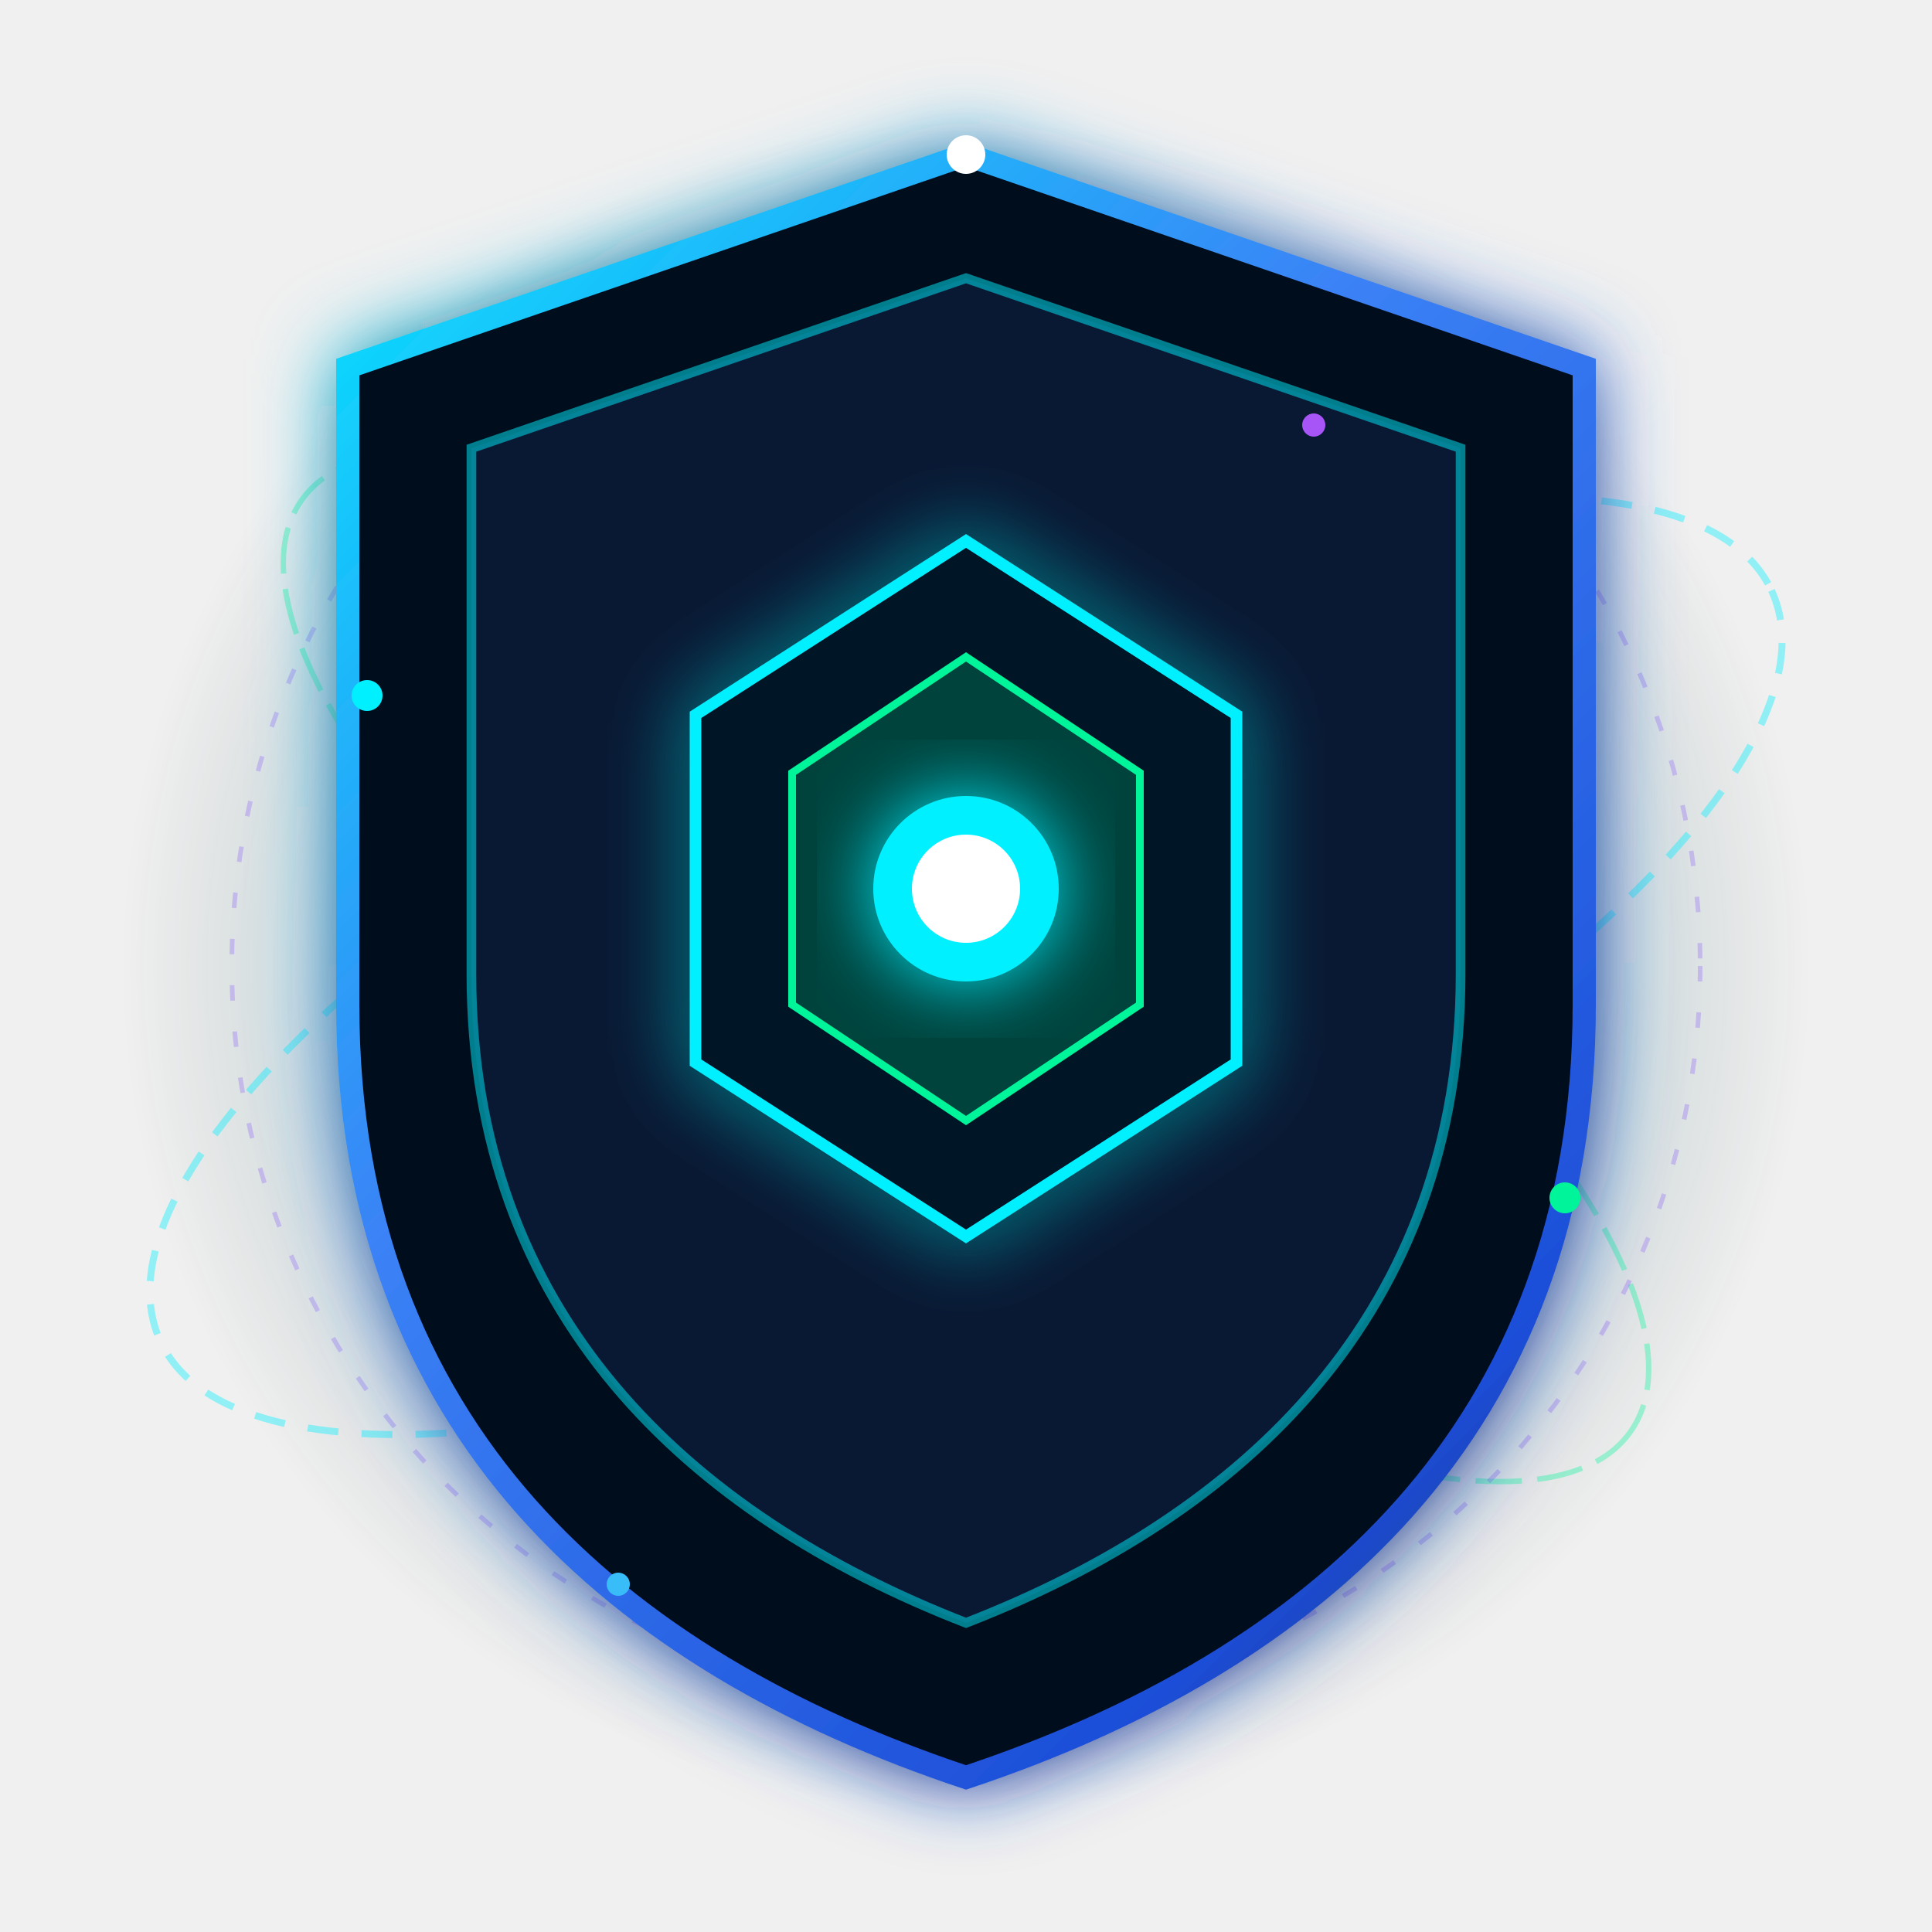
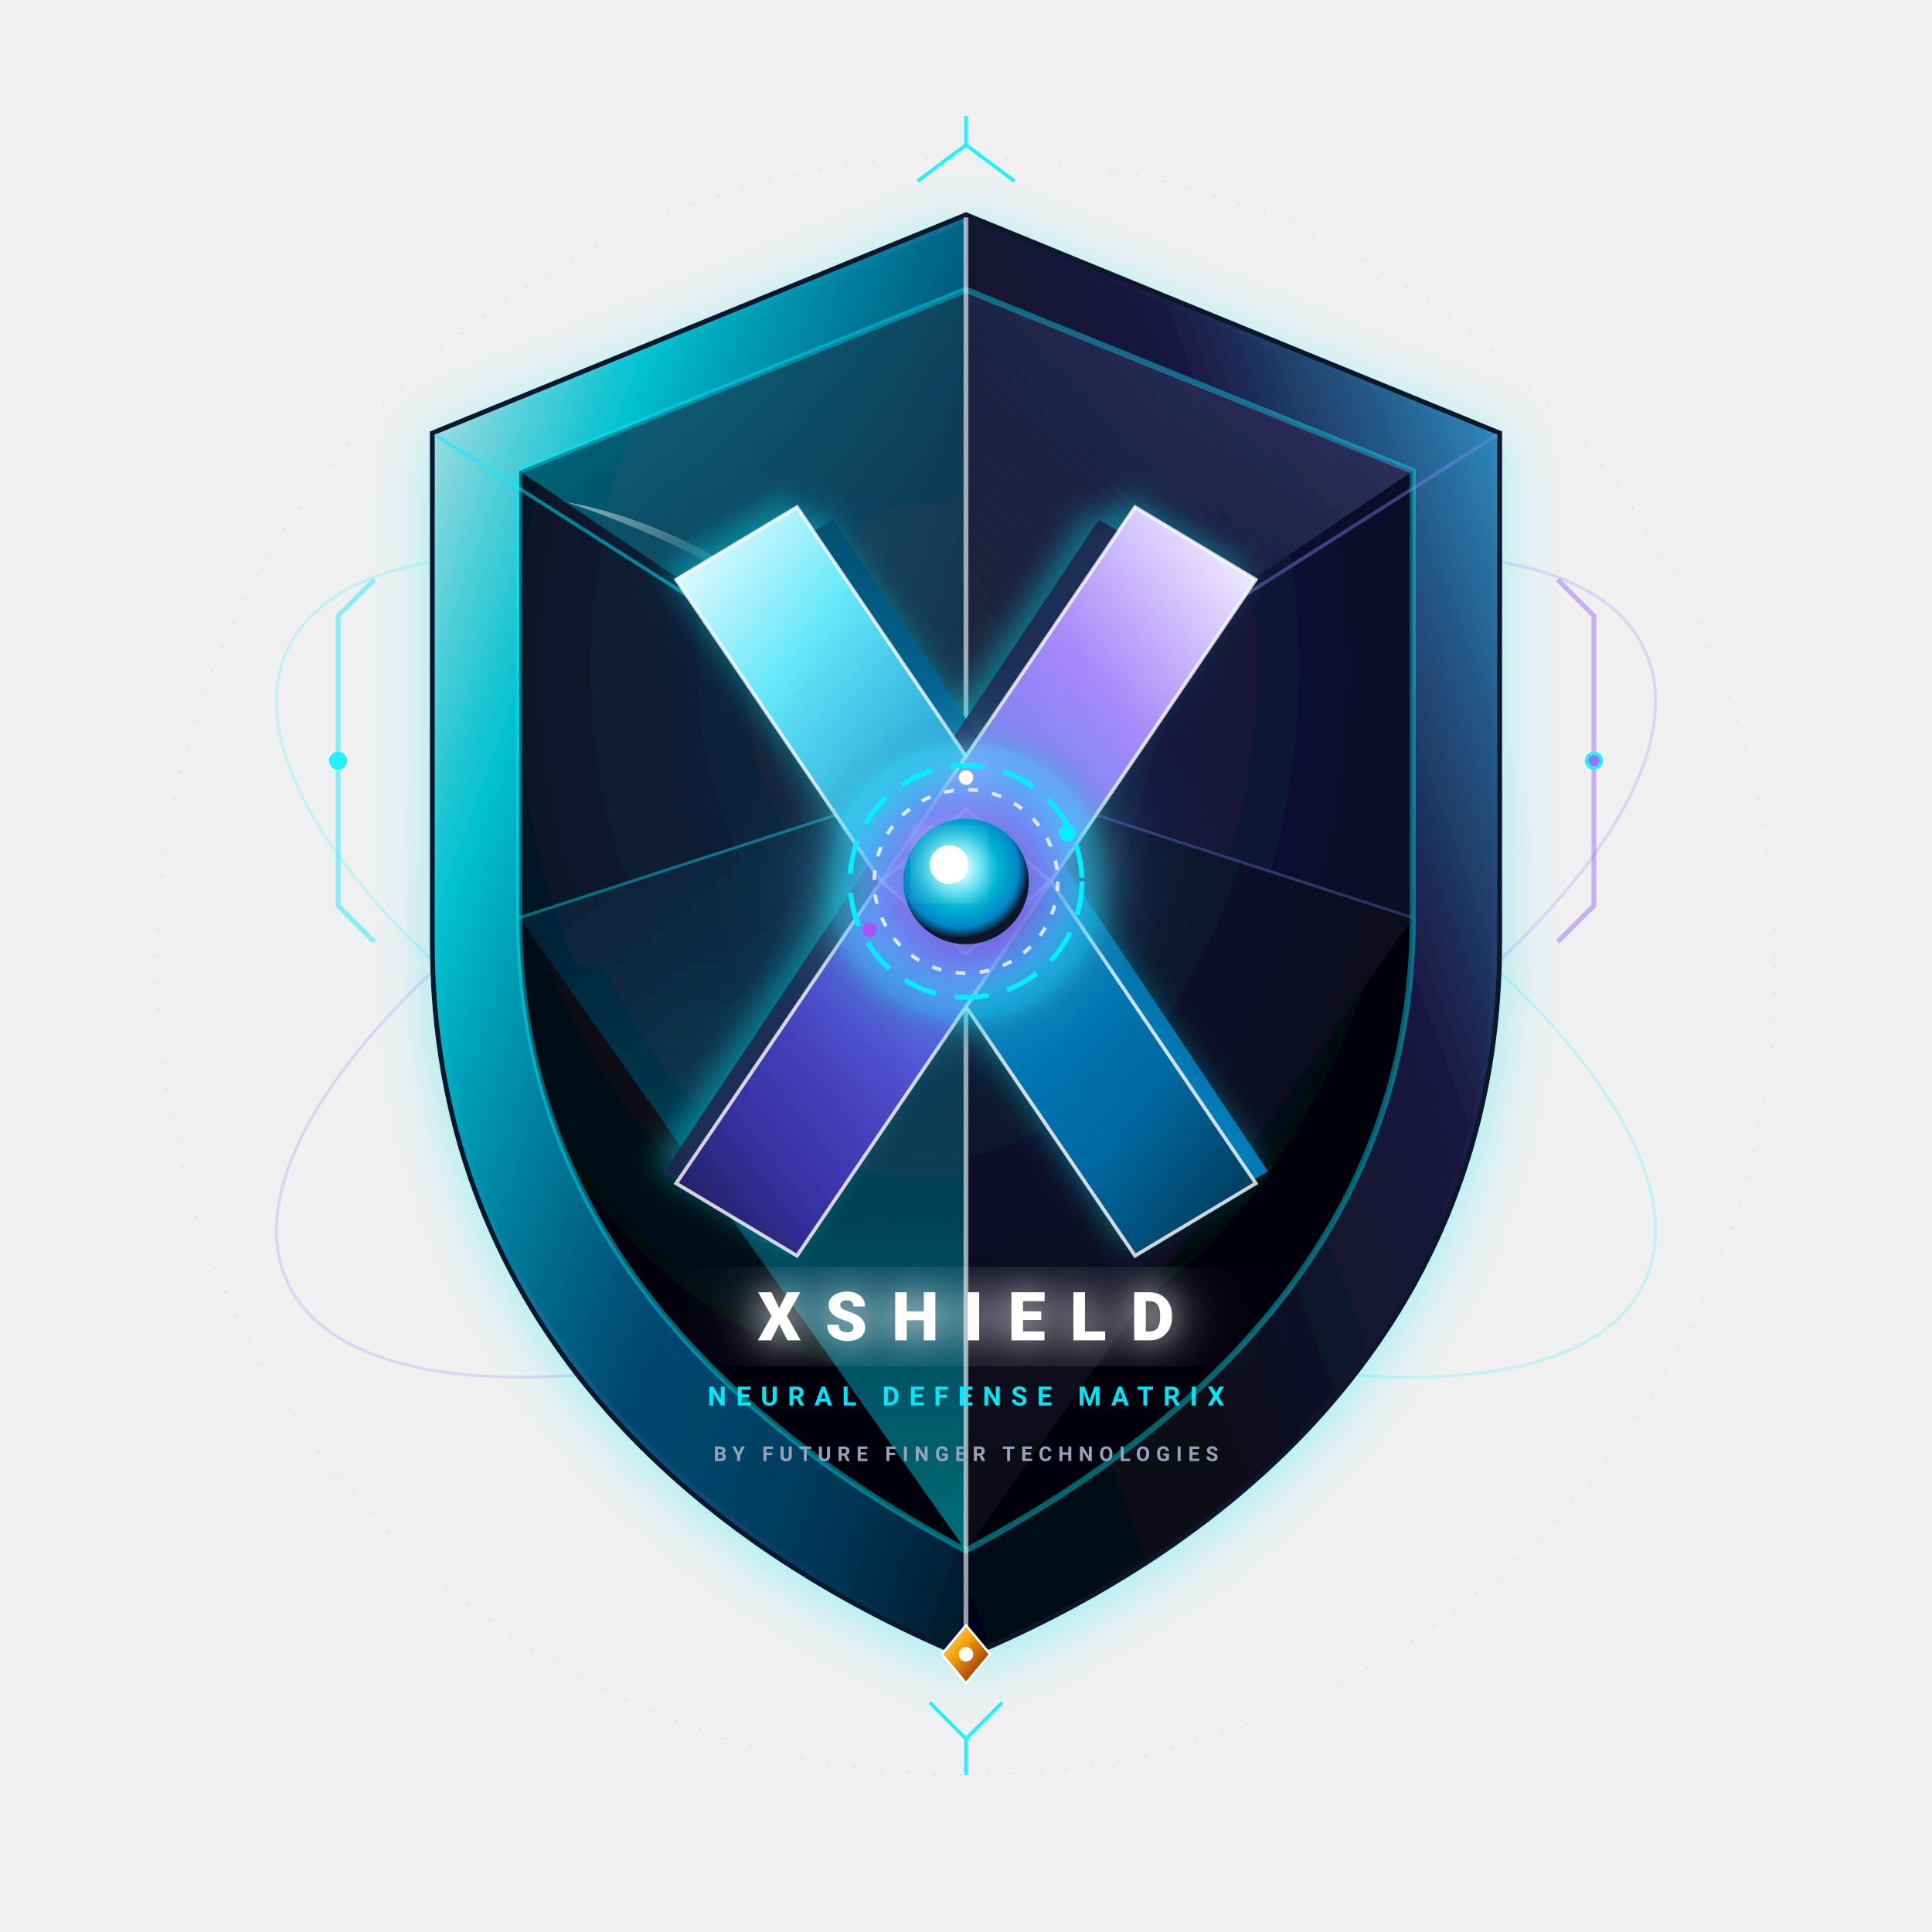
- <svg xmlns="http://www.w3.org/2000/svg" viewBox="0 0 500 500" fill="none">
+ <svg xmlns="http://www.w3.org/2000/svg" viewBox="0 0 800 800" width="100%" height="100%">
  <defs>
-     <linearGradient id="heroShield" x1="50" y1="50" x2="450" y2="450" gradientUnits="userSpaceOnUse">
-       <stop offset="0%" stop-color="#00F0FF" />
-       <stop offset="40%" stop-color="#3B82F6" />
-       <stop offset="80%" stop-color="#1D4ED8" />
-       <stop offset="100%" stop-color="#0F172A" />
+     <radialGradient id="spaceGlow" cx="50%" cy="50%" r="50%" fx="50%" fy="50%">
+       <stop offset="0%" stop-color="#00f0ff" stop-opacity="0.18" />
+       <stop offset="40%" stop-color="#8b5cf6" stop-opacity="0.10" />
+       <stop offset="75%" stop-color="#020617" stop-opacity="0.0" />
+     </radialGradient>
+     <linearGradient id="metalBevelLeft" x1="0%" y1="0%" x2="100%" y2="100%">
+       <stop offset="0%" stop-color="#ffffff" stop-opacity="0.9" />
+       <stop offset="25%" stop-color="#00f0ff" stop-opacity="0.8" />
+       <stop offset="60%" stop-color="#0284c7" stop-opacity="0.5" />
+       <stop offset="100%" stop-color="#031525" stop-opacity="0.95" />
    </linearGradient>
-     <radialGradient id="coreGlow" cx="50%" cy="50%" r="50%">
-       <stop offset="0%" stop-color="#00F59B" stop-opacity="0.9" />
-       <stop offset="50%" stop-color="#00F0FF" stop-opacity="0.5" />
-       <stop offset="100%" stop-color="#030712" stop-opacity="0" />
+     <linearGradient id="metalBevelRight" x1="100%" y1="0%" x2="0%" y2="100%">
+       <stop offset="0%" stop-color="#38bdf8" stop-opacity="0.9" />
+       <stop offset="35%" stop-color="#1e1b4b" stop-opacity="0.8" />
+       <stop offset="70%" stop-color="#090d16" stop-opacity="0.95" />
+       <stop offset="100%" stop-color="#020617" stop-opacity="0.98" />
+     </linearGradient>
+     <radialGradient id="shield3DLight" cx="45%" cy="30%" r="65%">
+       <stop offset="0%" stop-color="#1e293b" />
+       <stop offset="40%" stop-color="#0f172a" />
+       <stop offset="80%" stop-color="#050814" />
+       <stop offset="100%" stop-color="#020308" />
    </radialGradient>
-     <filter id="hyperGlow" x="-30%" y="-30%" width="160%" height="160%">
-       <feGaussianBlur stdDeviation="10" result="blur" />
-       <feComposite in="SourceGraphic" in2="blur" operator="over" />
+     <linearGradient id="facetTopLeft" x1="0%" y1="0%" x2="100%" y2="100%">
+       <stop offset="0%" stop-color="#00f0ff" stop-opacity="0.5" />
+       <stop offset="100%" stop-color="#0284c7" stop-opacity="0.08" />
+     </linearGradient>
+     <linearGradient id="facetTopRight" x1="100%" y1="0%" x2="0%" y2="100%">
+       <stop offset="0%" stop-color="#818cf8" stop-opacity="0.45" />
+       <stop offset="100%" stop-color="#1e1b4b" stop-opacity="0.05" />
+     </linearGradient>
+     <linearGradient id="facetBottom" x1="50%" y1="0%" x2="50%" y2="100%">
+       <stop offset="0%" stop-color="#0284c7" stop-opacity="0.1" />
+       <stop offset="100%" stop-color="#00f0ff" stop-opacity="0.45" />
+     </linearGradient>
+     <linearGradient id="chromeBar1" x1="0%" y1="0%" x2="100%" y2="100%">
+       <stop offset="0%" stop-color="#ffffff" />
+       <stop offset="20%" stop-color="#67e8f9" />
+       <stop offset="50%" stop-color="#0284c7" />
+       <stop offset="80%" stop-color="#0369a1" />
+       <stop offset="100%" stop-color="#082f49" />
+     </linearGradient>
+     <linearGradient id="chromeBar2" x1="100%" y1="0%" x2="0%" y2="100%">
+       <stop offset="0%" stop-color="#ffffff" />
+       <stop offset="25%" stop-color="#a78bfa" />
+       <stop offset="55%" stop-color="#6366f1" />
+       <stop offset="85%" stop-color="#3730a3" />
+       <stop offset="100%" stop-color="#1e1b4b" />
+     </linearGradient>
+     <linearGradient id="chromeExtrude" x1="0%" y1="0%" x2="100%" y2="0%">
+       <stop offset="0%" stop-color="#082f49" />
+       <stop offset="50%" stop-color="#0369a1" />
+       <stop offset="100%" stop-color="#0284c7" />
+     </linearGradient>
+     <radialGradient id="singularityCore" cx="45%" cy="40%" r="55%">
+       <stop offset="0%" stop-color="#ffffff" />
+       <stop offset="25%" stop-color="#67e8f9" />
+       <stop offset="55%" stop-color="#06b6d4" />
+       <stop offset="85%" stop-color="#0284c7" />
+       <stop offset="100%" stop-color="#0f172a" />
+     </radialGradient>
+     <radialGradient id="coreAura" cx="50%" cy="50%" r="50%">
+       <stop offset="0%" stop-color="#00f0ff" stop-opacity="0.8" />
+       <stop offset="40%" stop-color="#8b5cf6" stop-opacity="0.5" />
+       <stop offset="80%" stop-color="#00f0ff" stop-opacity="0.15" />
+       <stop offset="100%" stop-color="#000000" stop-opacity="0" />
+     </radialGradient>
+     <linearGradient id="goldRibbon" x1="0%" y1="0%" x2="100%" y2="100%">
+       <stop offset="0%" stop-color="#fef08a" />
+       <stop offset="40%" stop-color="#f59e0b" />
+       <stop offset="70%" stop-color="#b45309" />
+       <stop offset="100%" stop-color="#78350f" />
+     </linearGradient>
+     <filter id="shield3DShadow" x="-30%" y="-20%" width="160%" height="160%">
+       <feDropShadow dx="0" dy="28" stdDeviation="24" flood-color="#000000" flood-opacity="0.75" />
+       <feDropShadow dx="0" dy="4" stdDeviation="12" flood-color="#00f0ff" flood-opacity="0.35" />
    </filter>
+     <filter id="neonPulsar" x="-50%" y="-50%" width="200%" height="200%">
+       <feGaussianBlur stdDeviation="8" result="blur1" />
+       <feGaussianBlur stdDeviation="20" result="blur2" />
+       <feMerge>
+         <feMergeNode in="blur2" />
+         <feMergeNode in="blur1" />
+         <feMergeNode in="SourceGraphic" />
+       </feMerge>
+     </filter>
+     <filter id="xDepthShadow" x="-30%" y="-30%" width="160%" height="160%">
+       <feDropShadow dx="6" dy="14" stdDeviation="10" flood-color="#000000" flood-opacity="0.85" />
+       <feDropShadow dx="-4" dy="-4" stdDeviation="6" flood-color="#00f0ff" flood-opacity="0.4" />
+     </filter>
+     <linearGradient id="specularGlint" x1="0%" y1="0%" x2="50%" y2="100%">
+       <stop offset="0%" stop-color="#ffffff" stop-opacity="0.6" />
+       <stop offset="30%" stop-color="#ffffff" stop-opacity="0.15" />
+       <stop offset="100%" stop-color="#ffffff" stop-opacity="0" />
+     </linearGradient>
  </defs>
-   <circle cx="250" cy="250" r="220" fill="url(#coreGlow)" opacity="0.6" />
-   <ellipse cx="250" cy="250" rx="230" ry="80" stroke="rgba(0, 240, 255, 0.4)" stroke-width="1.8" stroke-dasharray="8 6" transform="rotate(-25 250 250)" />
-   <ellipse cx="250" cy="250" rx="210" ry="70" stroke="rgba(0, 245, 155, 0.35)" stroke-width="1.4" stroke-dasharray="12 4" transform="rotate(35 250 250)" />
-   <ellipse cx="250" cy="250" rx="190" ry="190" stroke="rgba(139, 92, 246, 0.3)" stroke-width="1.2" stroke-dasharray="4 8" />
-   <path d="M250 40 L410 95 V260 C410 370 340 430 250 460 C160 430 90 370 90 260 V95 Z" fill="#050C1B" stroke="url(#heroShield)" stroke-width="6" filter="url(#hyperGlow)" />
-   <path d="M250 72 L378 116 V252 C378 340 322 392 250 420 C178 392 122 340 122 252 V116 Z" fill="#091833" stroke="rgba(0, 240, 255, 0.5)" stroke-width="2.5" />
-   <polygon points="250,140 320,185 320,275 250,320 180,275 180,185" fill="#061226" stroke="#00F0FF" stroke-width="3" filter="url(#hyperGlow)" />
-   <polygon points="250,170 295,200 295,260 250,290 205,260 205,200" fill="rgba(0, 245, 155, 0.2)" stroke="#00F59B" stroke-width="2" />
-   <circle cx="250" cy="230" r="24" fill="#00F0FF" filter="url(#hyperGlow)" />
-   <circle cx="250" cy="230" r="14" fill="#FFFFFF" />
-   <circle cx="95" cy="180" r="4" fill="#00F0FF" />
-   <circle cx="405" cy="310" r="4" fill="#00F59B" />
-   <circle cx="250" cy="40" r="5" fill="#FFFFFF" />
-   <circle cx="160" cy="410" r="3" fill="#38BDF8" />
-   <circle cx="340" cy="110" r="3" fill="#A855F7" />
+   <g opacity="0.65">
+     <ellipse cx="400" cy="400" rx="360" ry="360" fill="none" stroke="url(#spaceGlow)" stroke-width="1.5" stroke-dasharray="6 8" />
+     <ellipse cx="400" cy="400" rx="335" ry="335" fill="none" stroke="#00f0ff" stroke-width="1" stroke-opacity="0.25" stroke-dasharray="1 10" />
+     <ellipse cx="400" cy="400" rx="310" ry="120" fill="none" stroke="#8b5cf6" stroke-width="1.2" stroke-opacity="0.3" transform="rotate(-25 400 400)" />
+     <ellipse cx="400" cy="400" rx="310" ry="120" fill="none" stroke="#00f0ff" stroke-width="1.2" stroke-opacity="0.3" transform="rotate(25 400 400)" />
+   </g>
+   <circle cx="400" cy="380" r="320" fill="url(#spaceGlow)" />
+   <g filter="url(#shield3DShadow)">
+     <path d="M400 90 L620 180 L620 390 C620 540 520 635 400 685 C280 635 180 540 180 390 L180 180 Z" fill="#030712" stroke="#0f172a" stroke-width="4" />
+     <path d="M400 90 L180 180 L180 390 C180 540 280 635 400 685 L400 90 Z" fill="url(#metalBevelLeft)" />
+     <path d="M400 90 L620 180 L620 390 C620 540 520 635 400 685 L400 90 Z" fill="url(#metalBevelRight)" />
+     <path d="M400 120 L585 195 L585 380 C585 508 498 590 400 642 C302 590 215 508 215 380 L215 195 Z" fill="url(#shield3DLight)" stroke="#00f0ff" stroke-width="2.5" stroke-opacity="0.4" />
+     <polygon points="400,120 215,195 400,320" fill="url(#facetTopLeft)" />
+     <polygon points="400,120 585,195 400,320" fill="url(#facetTopRight)" />
+     <polygon points="215,195 215,380 400,320" fill="#0284c7" fill-opacity="0.08" />
+     <polygon points="585,195 585,380 400,320" fill="#4338ca" fill-opacity="0.12" />
+     <polygon points="215,380 400,642 400,320" fill="url(#facetBottom)" />
+     <polygon points="585,380 400,642 400,320" fill="#1e1b4b" fill-opacity="0.25" />
+     <line x1="400" y1="90" x2="400" y2="685" stroke="#ffffff" stroke-width="2" stroke-opacity="0.6" />
+     <line x1="180" y1="180" x2="400" y2="320" stroke="#00f0ff" stroke-width="1.5" stroke-opacity="0.5" />
+     <line x1="620" y1="180" x2="400" y2="320" stroke="#818cf8" stroke-width="1.5" stroke-opacity="0.4" />
+     <line x1="215" y1="380" x2="400" y2="320" stroke="#00f0ff" stroke-width="1.2" stroke-opacity="0.4" />
+     <line x1="585" y1="380" x2="400" y2="320" stroke="#818cf8" stroke-width="1.2" stroke-opacity="0.3" />
+     <path d="M225 205 C260 215 350 250 395 320 C360 270 300 220 235 208 Z" fill="url(#specularGlint)" />
+   </g>
+   <g filter="url(#xDepthShadow)">
+     <polygon points="295,245 345,215 525,485 475,515" fill="url(#chromeExtrude)" opacity="0.9" />
+     <polygon points="505,245 455,215 275,485 325,515" fill="#1e1b4b" opacity="0.95" />
+     <polygon points="280,240 330,210 520,490 470,520" fill="url(#chromeBar1)" stroke="#ffffff" stroke-width="1.5" stroke-opacity="0.8" />
+     <polygon points="520,240 470,210 280,490 330,520" fill="url(#chromeBar2)" stroke="#ffffff" stroke-width="1.5" stroke-opacity="0.8" />
+     <polygon points="400,335 435,365 400,395 365,365" fill="#00f0ff" fill-opacity="0.4" stroke="#ffffff" stroke-width="1.5" />
+   </g>
+   <g filter="url(#neonPulsar)">
+     <circle cx="400" cy="365" r="70" fill="url(#coreAura)" />
+     <circle cx="400" cy="365" r="48" fill="none" stroke="#00f0ff" stroke-width="2" stroke-dasharray="14 8" />
+     <circle cx="400" cy="365" r="38" fill="none" stroke="#ffffff" stroke-width="1.5" stroke-opacity="0.75" stroke-dasharray="4 6" />
+     <circle cx="400" cy="365" r="26" fill="url(#singularityCore)" />
+     <circle cx="393" cy="358" r="8" fill="#ffffff" filter="url(#neonPulsar)" />
+     <circle cx="442" cy="345" r="3.5" fill="#00f0ff" />
+     <circle cx="360" cy="385" r="3" fill="#a855f7" />
+     <circle cx="400" cy="322" r="3" fill="#ffffff" />
+   </g>
+   <g stroke="#00f0ff" stroke-width="1.5" opacity="0.85">
+     <polyline points="380,75 400,60 420,75" fill="none" />
+     <line x1="400" y1="48" x2="400" y2="60" />
+     <polyline points="385,705 400,720 415,705" fill="none" />
+     <line x1="400" y1="720" x2="400" y2="735" />
+     <path d="M155 240 L140 255 L140 375 L155 390" fill="none" stroke="#00f0ff" stroke-width="2" stroke-opacity="0.5" />
+     <path d="M645 240 L660 255 L660 375 L645 390" fill="none" stroke="#8b5cf6" stroke-width="2" stroke-opacity="0.5" />
+     <circle cx="140" cy="315" r="3" fill="#00f0ff" />
+     <circle cx="660" cy="315" r="3" fill="#8b5cf6" />
+   </g>
+   <g text-anchor="middle" font-family="'Segoe UI', -apple-system, BlinkMacSystemFont, Roboto, sans-serif">
+     <text x="400" y="555" font-size="28" font-weight="900" letter-spacing="10" fill="#ffffff" filter="url(#neonPulsar)">XSHIELD</text>
+     <text x="400" y="582" font-size="11" font-weight="700" letter-spacing="4" fill="#00f0ff" opacity="0.95">NEURAL DEFENSE MATRIX</text>
+     <text x="400" y="605" font-size="8.5" font-weight="600" letter-spacing="2.5" fill="#94a3b8">BY FUTURE FINGER TECHNOLOGIES</text>
+   </g>
+   <g transform="translate(400, 685)">
+     <polygon points="0,-12 10,0 0,12 -10,0" fill="url(#goldRibbon)" stroke="#ffffff" stroke-width="1" />
+     <circle cx="0" cy="0" r="3" fill="#ffffff" />
+   </g>
</svg>
